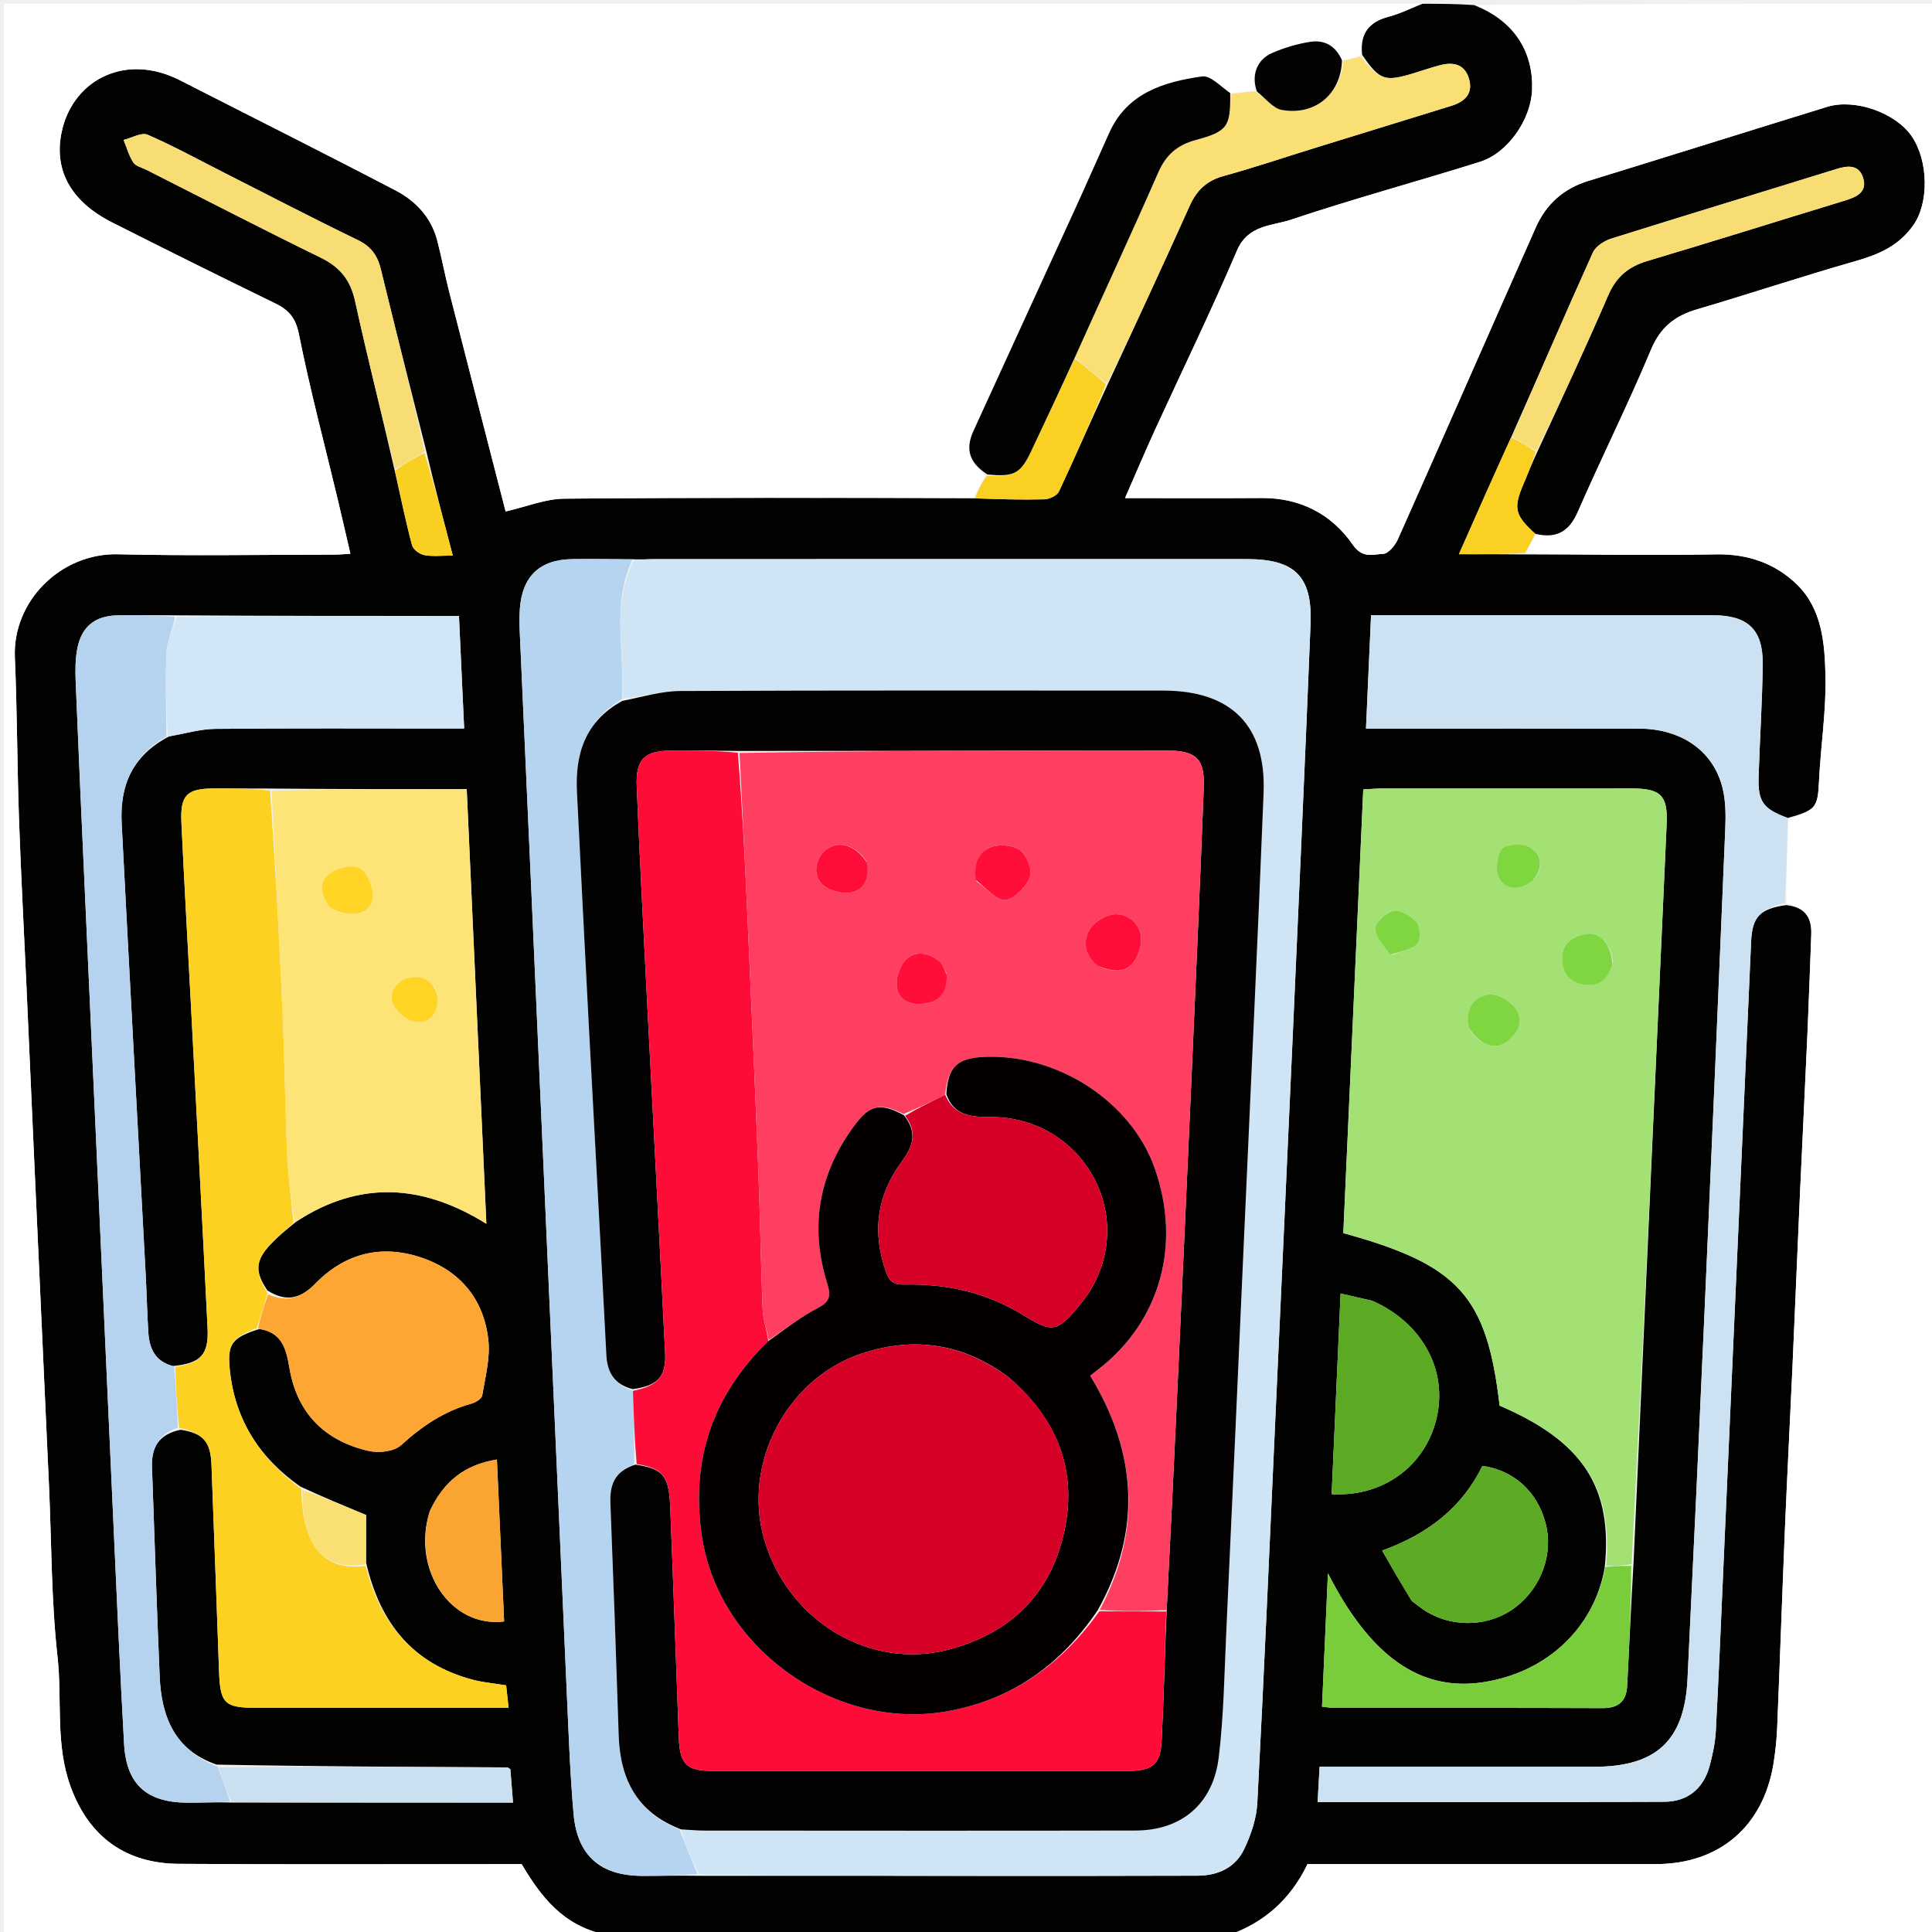
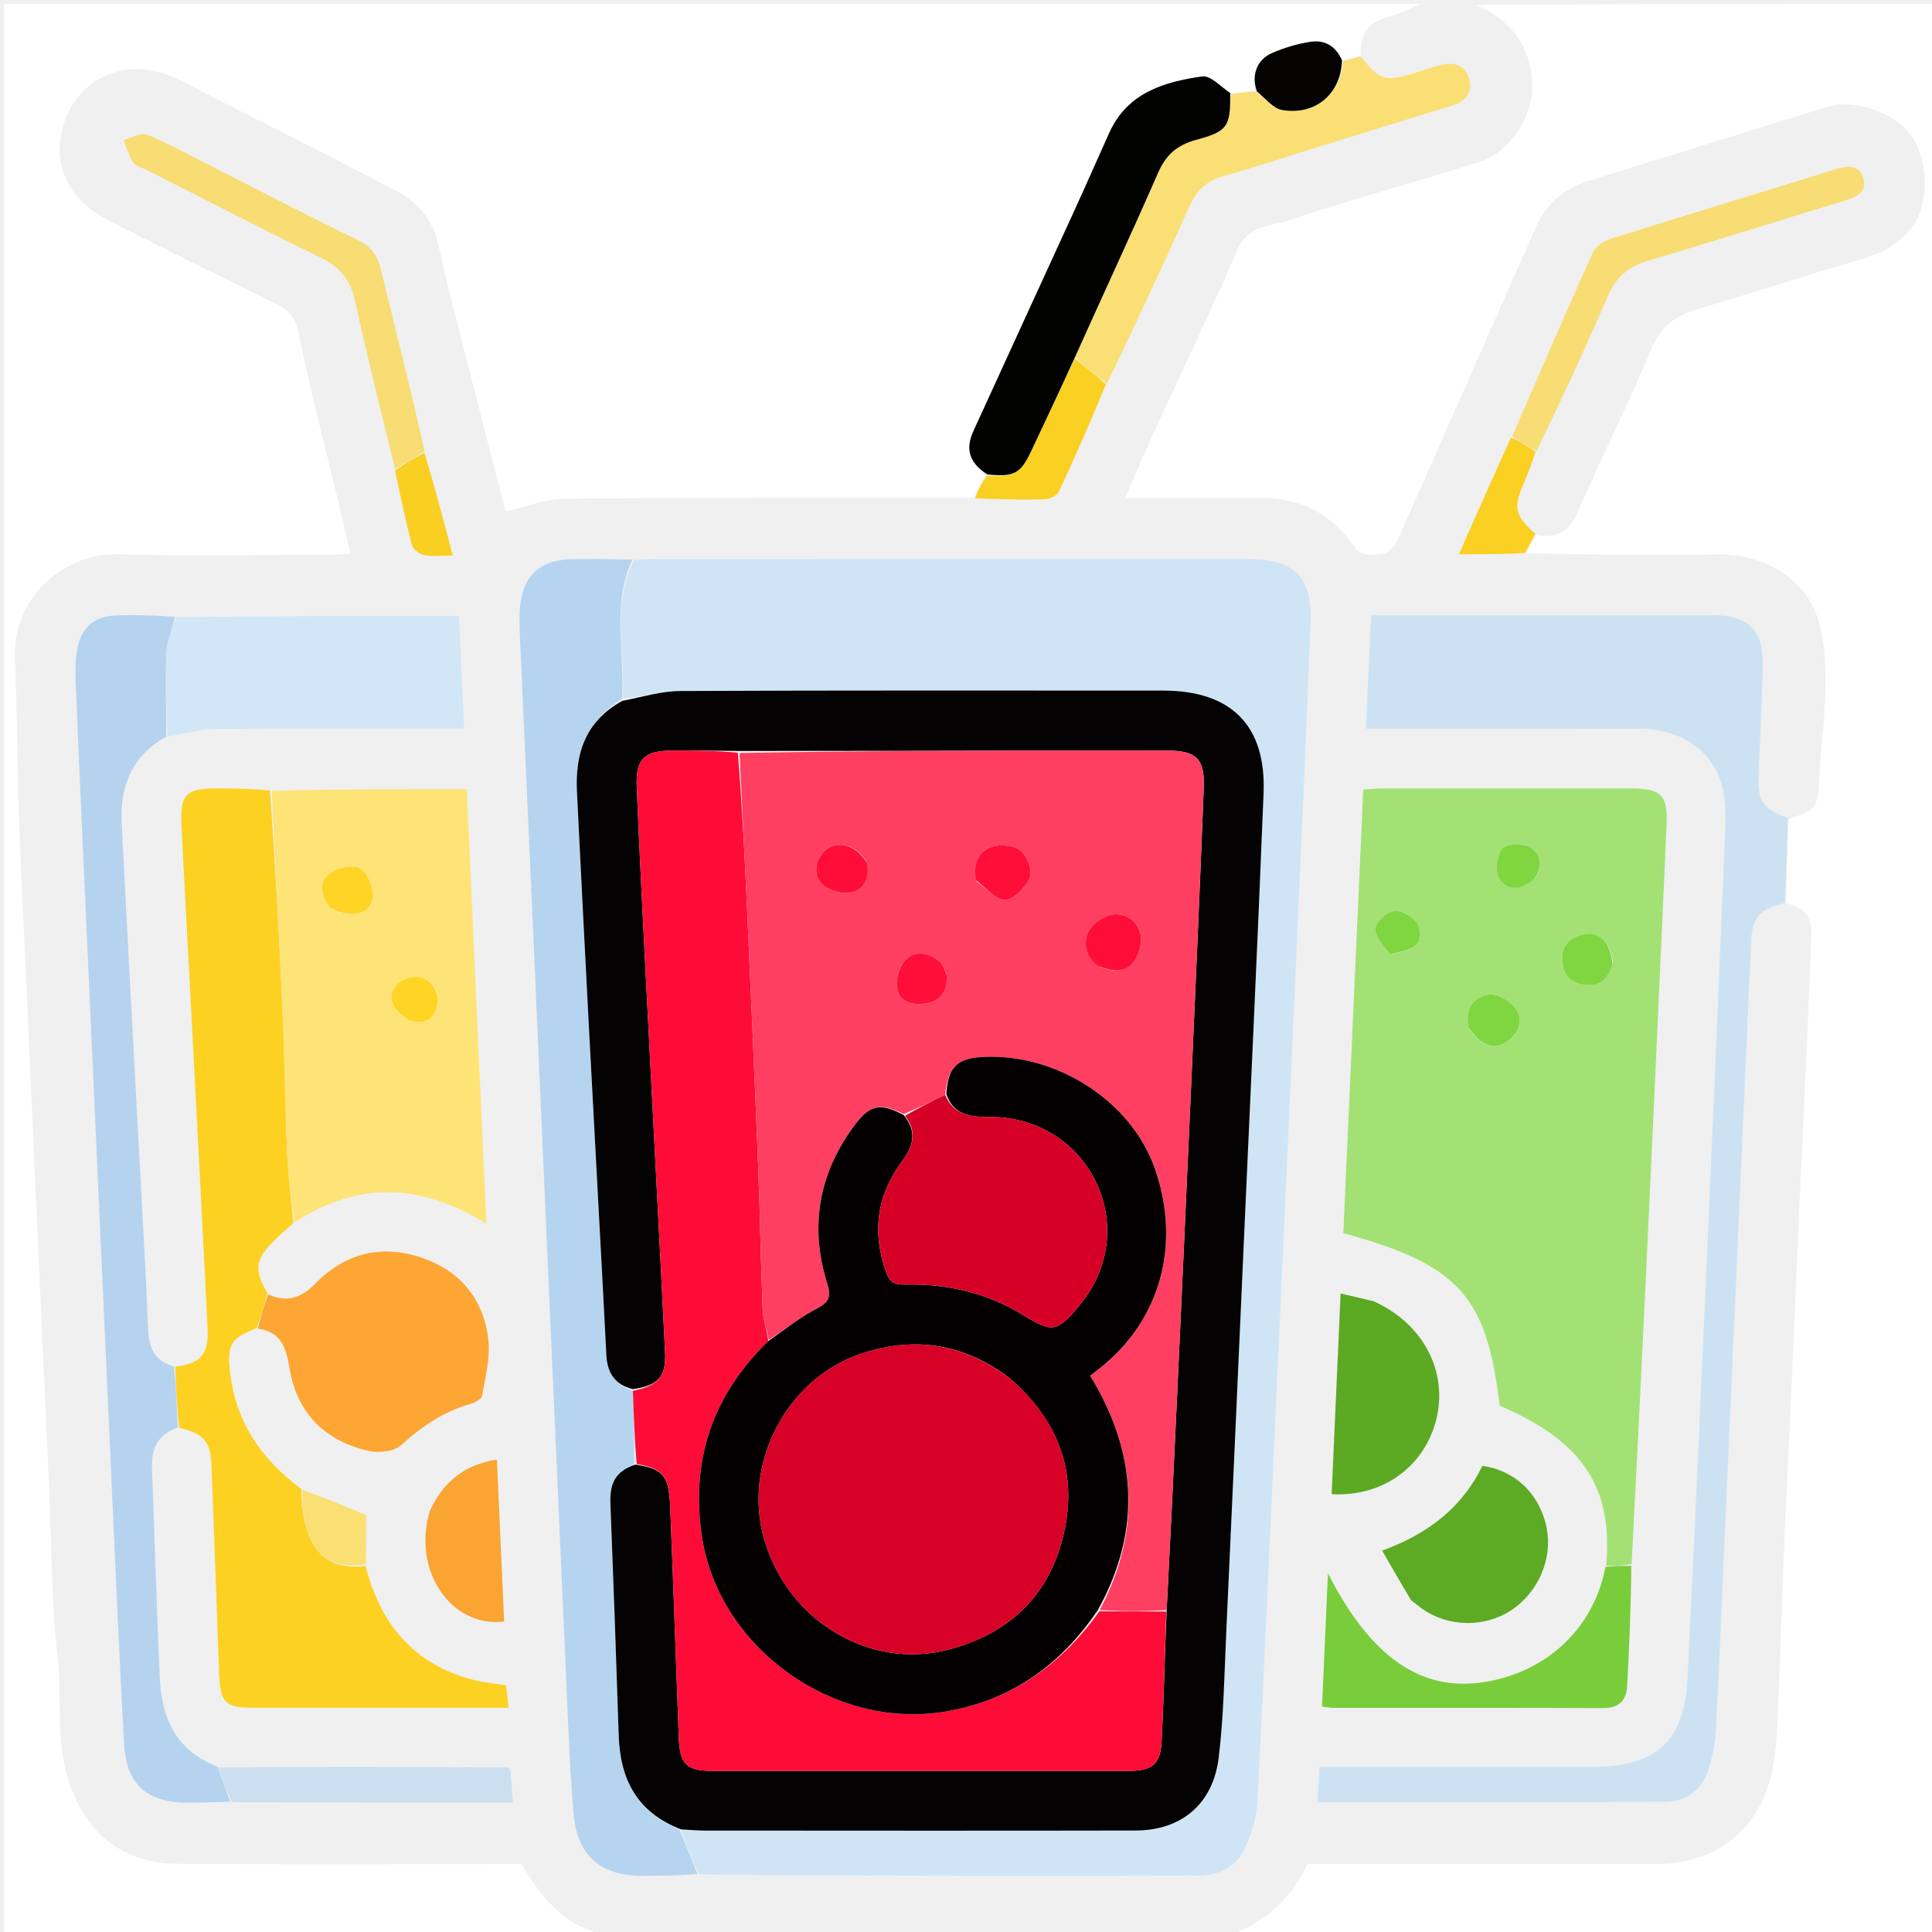
<svg xmlns="http://www.w3.org/2000/svg" version="1.1" id="Layer_1" x="0px" y="0px" width="100%" viewBox="0 0 512 512" enable-background="new 0 0 512 512" xml:space="preserve">
-   <path fill="#020201" opacity="1" stroke="none" d=" M325,513   C270.312,513 215.625,513 160.35,512.632   C149.197,510.249 143.355,502.646 138.232,494.003   C107.974,494.003 77.649,494.147 47.326,493.938   C33.84,493.844 23.762,487.292 18.72,473.506   C14.575,462.171 16.524,450.478 15.24,439.005   C13.575,424.114 13.669,409.027 12.995,394.025   C12.336,379.355 11.663,364.686 10.997,350.017   C10.33,335.348 9.657,320.679 8.998,306.01   C8.324,291.007 7.669,276.004 6.995,261.002   C6.336,246.333 5.541,231.668 5.032,216.994   C4.537,202.749 4.551,188.485 3.936,174.247   C3.287,159.212 16.229,146.527 31.217,146.886   C50.202,147.342 69.207,147.002 88.204,146.986   C89.765,146.985 91.326,146.842 92.862,146.765   C91.635,141.501 90.531,136.647 89.372,131.807   C85.929,117.416 82.111,103.1 79.224,88.599   C78.359,84.258 76.557,82.171 72.966,80.419   C58.501,73.364 44.076,66.223 29.719,58.952   C16.987,52.504 14.268,43.111 16.561,34.029   C19.856,20.972 33.455,13.997 47.706,21.276   C66.767,31.013 85.915,40.581 104.883,50.495   C110.151,53.248 114.242,57.576 115.836,63.608   C117.028,68.118 117.867,72.721 119.021,77.242   C124.078,97.062 129.193,116.867 133.995,135.543   C139.388,134.316 144.474,132.196 149.579,132.151   C185.735,131.829 221.895,131.932 258.426,132.066   C264.784,132.295 270.772,132.486 276.752,132.324   C278.098,132.287 280.12,131.352 280.629,130.267   C284.999,120.963 289.093,111.529 293.527,101.905   C300.963,85.973 308.196,70.293 315.281,54.546   C317.111,50.479 319.746,47.893 324.186,46.667   C332.504,44.371 340.691,41.605 348.939,39.055   C360.837,35.377 372.743,31.727 384.638,28.041   C388.276,26.914 390.536,24.706 389.226,20.649   C387.991,16.826 384.92,16.411 381.511,17.312   C379.265,17.905 377.062,18.664 374.84,19.348   C367.014,21.754 365.662,21.324 360.973,14.514   C360.399,8.778 362.837,5.803 367.95,4.445   C371.053,3.621 373.989,2.17 377,1   C381.357,1 385.714,1 390.632,1.349   C401.807,5.739 406.426,14.347 406.015,23.931   C405.684,31.658 399.633,40.552 392.214,42.884   C375.552,48.122 358.668,52.676 342.115,58.223   C337.083,59.91 330.747,59.526 327.819,66.386   C320.957,82.46 313.291,98.19 306.013,114.087   C303.342,119.921 300.847,125.835 298.147,131.997   C310.647,131.997 322.475,132.058 334.302,131.978   C344.548,131.908 352.87,136.201 358.489,144.34   C361.101,148.125 363.894,146.885 366.591,146.769   C367.957,146.711 369.737,144.519 370.457,142.902   C382.711,115.387 394.787,87.792 407.006,60.261   C409.725,54.133 414.327,49.969 420.898,47.952   C442.022,41.464 463.097,34.816 484.217,28.313   C491.569,26.05 502.373,29.869 506.635,36.128   C511.095,42.676 511.202,53.796 507.073,59.649   C503.096,65.287 497.761,67.478 491.55,69.251   C477.529,73.256 463.684,77.872 449.694,81.988   C443.827,83.714 440.007,86.734 437.516,92.704   C431.467,107.199 424.4,121.267 418.13,135.675   C415.81,141.007 412.346,142.782 406.856,141.451   C401.419,136.532 401.003,134.66 403.756,128.231   C404.923,125.504 405.995,122.736 407.382,119.776   C413.87,105.786 420.225,92.067 426.227,78.195   C428.335,73.326 431.603,70.636 436.611,69.147   C454.124,63.941 471.55,58.443 489.027,53.117   C492.196,52.151 495.017,50.747 493.678,46.939   C492.484,43.542 489.604,43.877 486.556,44.826   C466.731,50.998 446.851,56.99 427.044,63.218   C425.169,63.807 422.881,65.257 422.132,66.916   C414.826,83.106 407.808,99.425 400.444,115.953   C395.71,126.314 391.24,136.431 386.626,146.874   C392.818,146.874 398.405,146.874 404.458,146.931   C421.574,146.991 438.227,147.192 454.872,146.913   C463.146,146.774 470.361,149.259 476.117,154.804   C482.871,161.312 483.574,170.466 483.772,179.074   C483.987,188.367 482.504,197.688 482.055,207.012   C481.723,213.904 481.33,214.67 473.771,216.769   C467.303,214.401 465.843,212.485 466.045,205.946   C466.354,195.954 467.036,185.969 467.138,175.977   C467.231,166.808 463.153,163.051 453.931,163.048   C425.267,163.038 396.603,163.044 367.939,163.044   C366.489,163.044 365.038,163.044 363.343,163.044   C362.887,173.259 362.452,182.981 362.001,193.077   C364.114,193.077 365.743,193.077 367.373,193.077   C389.704,193.077 412.035,193.039 434.367,193.093   C445.837,193.12 454.392,199.27 456.612,209.343   C457.353,212.705 457.355,216.304 457.21,219.775   C455.466,261.728 453.67,303.679 451.809,345.628   C450.339,378.753 448.817,411.876 447.206,444.995   C446.413,461.275 438.903,468.215 422.499,468.217   C400.168,468.22 377.837,468.218 355.505,468.218   C353.714,468.218 351.922,468.218 349.706,468.218   C349.522,471.512 349.36,474.401 349.183,477.565   C380.176,477.565 410.634,477.655 441.092,477.49   C447.192,477.457 451.441,474.032 453.064,468.001   C453.877,464.976 454.549,461.842 454.713,458.728   C455.537,443.087 456.179,427.437 456.872,411.789   C459.27,357.69 461.658,303.59 464.065,249.491   C464.354,242.995 466.424,240.797 473.405,239.867   C478.441,240.428 480.175,243.252 480.005,247.635   C479.667,256.379 479.381,265.125 478.993,273.867   C478.365,288.027 477.647,302.182 477.011,316.342   C476.316,331.83 475.693,347.322 474.997,362.811   C474.361,376.97 473.612,391.125 473.02,405.286   C472.289,422.771 471.702,440.263 470.975,457.748   C470.841,460.993 470.505,464.25 469.981,467.455   C467.279,483.974 455.694,494.008 438.804,494.005   C408.006,494 377.209,494.003 346.509,494.003   C341.948,503.494 334.769,509.72 325,513  M112.878,119.174   C108.875,103.231 104.805,87.305 100.921,71.333   C100.028,67.662 98.296,65.293 94.774,63.59   C82.97,57.881 71.334,51.823 59.636,45.895   C52.823,42.443 46.117,38.743 39.123,35.709   C37.502,35.006 34.9,36.563 32.75,37.081   C33.582,39.102 34.173,41.281 35.344,43.082   C35.975,44.052 37.594,44.39 38.78,44.99   C54.184,52.788 69.525,60.717 85.034,68.301   C90.104,70.78 92.877,74.207 94.096,79.781   C97.356,94.683 101.122,109.474 104.696,125.126   C106.155,131.589 107.491,138.084 109.19,144.483   C109.488,145.605 111.205,146.881 112.445,147.108   C114.748,147.529 117.183,147.229 119.989,147.229   C117.456,137.567 115.148,128.762 112.878,119.174  M61.926,477.702   C86.493,477.702 111.059,477.702 135.953,477.702   C135.67,474.136 135.449,471.358 135.251,468.857   C134.711,468.531 134.578,468.38 134.444,468.38   C108.962,468.248 83.479,468.127 57.403,467.635   C46.229,463.797 42.769,454.879 42.313,444.23   C41.522,425.783 40.949,407.328 40.282,388.876   C40.1,383.831 41.85,380.108 47.903,378.901   C53.858,379.852 55.81,382.018 56.042,388.154   C56.734,406.445 57.4,424.737 58.054,443.03   C58.352,451.37 59.537,452.576 67.658,452.577   C88.128,452.58 108.598,452.578 129.068,452.578   C130.822,452.578 132.576,452.578 134.778,452.578   C134.504,450.049 134.315,448.302 134.134,446.634   C130.942,446.113 128.118,445.88 125.418,445.175   C109.667,441.059 100.75,430.41 97.018,414.074   C97.018,409.656 97.018,405.239 97.018,401.5   C91.004,398.986 85.566,396.713 79.598,393.955   C68.814,386.414 62.266,376.292 60.905,363.067   C60.201,356.225 61.363,354.51 68.715,352.204   C74.852,353.037 75.869,357.647 76.729,362.654   C78.784,374.617 86.135,381.869 97.743,384.521   C100.404,385.129 104.436,384.674 106.28,382.996   C111.817,377.959 117.705,373.966 124.952,371.969   C126.051,371.666 127.647,370.687 127.792,369.818   C128.603,364.945 129.945,359.91 129.418,355.115   C128.225,344.251 121.889,336.681 111.53,333.23   C100.99,329.718 91.403,332.162 83.618,340.124   C79.849,343.979 76.051,345.28 70.878,341.984   C67.49,336.996 67.621,334.098 71.684,329.773   C73.581,327.754 75.722,325.967 78.438,323.816   C95.086,312.805 111.762,313.654 128.891,324.313   C127.14,285.576 125.417,247.473 123.684,209.13   C106.208,209.13 89.111,209.13 71.087,208.971   C66.26,208.963 61.434,208.936 56.608,208.953   C49.537,208.979 47.744,210.71 48.074,217.897   C48.786,233.354 49.684,248.803 50.489,264.256   C52.013,293.5 53.574,322.742 55.008,351.99   C55.351,358.984 53.197,361.314 45.811,362.004   C41.151,360.872 39.585,357.406 39.312,353.126   C38.993,348.149 38.895,343.159 38.63,338.178   C36.497,298.171 34.298,258.168 32.24,218.157   C31.735,208.342 34.983,200.222 44.869,195.136   C48.924,194.446 52.972,193.2 57.033,193.159   C77.322,192.954 97.614,193.065 117.904,193.065   C119.506,193.065 121.108,193.065 123.007,193.065   C122.533,182.79 122.084,173.078 121.629,163.23   C96.488,163.23 71.738,163.23 46.067,163.061   C41.07,163.056 36.07,162.945 31.077,163.072   C25.206,163.221 21.668,166.01 20.515,171.74   C19.932,174.634 19.939,177.7 20.058,180.673   C20.758,198.145 21.557,215.614 22.344,233.082   C24.902,289.812 27.458,346.543 30.04,403.272   C30.933,422.902 31.781,442.536 32.883,462.155   C33.484,472.856 38.817,477.648 49.56,477.73   C53.379,477.76 57.2,477.56 61.926,477.702  M167.122,148.187   C161.958,148.177 156.793,148.098 151.631,148.175   C143.06,148.303 138.432,152.669 137.776,161.254   C137.599,163.57 137.673,165.915 137.776,168.241   C138.771,190.87 139.81,213.498 140.811,236.127   C143.947,307.01 147.059,377.894 150.215,448.776   C150.689,459.423 151.074,470.087 152.001,480.699   C152.965,491.726 159.077,497.052 170.025,497.127   C175.015,497.162 180.007,497.005 185.921,497.114   C218.904,497.122 251.887,497.135 284.871,497.135   C295.698,497.135 306.526,497.105 317.353,497.075   C322.777,497.06 327.357,494.952 329.698,490.084   C331.523,486.289 332.982,481.968 333.2,477.807   C334.987,443.711 336.446,409.598 338,375.49   C339.547,341.548 341.115,307.608 342.626,273.665   C344.233,237.557 345.877,201.452 347.31,165.338   C347.813,152.687 343.107,148.166 330.44,148.166   C278.133,148.165 225.826,148.163 173.518,148.175   C171.693,148.176 169.868,148.324 167.122,148.187  M425.246,415.562   C422.412,431.492 409.842,443.283 392.992,445.816   C376.495,448.297 363.218,439.126 351.918,416.946   C351.376,429.165 350.867,440.634 350.35,452.278   C351.808,452.439 352.612,452.604 353.417,452.605   C377.203,452.62 400.99,452.572 424.776,452.666   C428.969,452.682 431.003,450.775 431.213,446.81   C431.774,436.195 432.238,425.575 432.913,414.042   C435.831,348.839 438.742,283.636 441.677,218.434   C442.015,210.913 440.216,208.96 432.579,208.957   C410.429,208.948 388.28,208.949 366.13,208.965   C364.543,208.966 362.956,209.126 361.278,209.217   C359.501,248.775 357.746,287.824 355.994,326.788   C386.606,335.202 394.03,343.452 397.414,372.508   C419.41,381.942 427.515,394.133 425.246,415.562  M363.614,344.711   C360.977,344.104 358.339,343.497 355.272,342.791   C354.456,361.104 353.678,378.548 352.902,395.972   C366.525,396.74 377.531,388.591 380.629,376.171   C383.8,363.458 377.141,350.69 363.614,344.711  M374.202,424.333   C375.549,425.306 376.828,426.394 378.254,427.231   C385.618,431.552 395.154,430.961 401.733,425.849   C408.576,420.532 411.719,411.626 409.584,403.602   C407.379,395.311 401.216,389.665 392.854,388.469   C387.54,399.363 378.648,406.441 366.282,410.924   C368.981,415.623 371.335,419.722 374.202,424.333  M113.871,400.575   C109.015,415.854 119.429,431.499 133.597,429.705   C132.967,415.549 132.336,401.369 131.687,386.789   C123.082,388.161 117.586,392.633 113.871,400.575  z" />
  <path fill="#FFFFFF" opacity="1" stroke="none" d=" M258.053,131.9   C221.895,131.932 185.735,131.829 149.579,132.151   C144.474,132.196 139.388,134.316 133.995,135.543   C129.193,116.867 124.078,97.062 119.021,77.242   C117.867,72.721 117.028,68.118 115.836,63.608   C114.242,57.576 110.151,53.248 104.883,50.495   C85.915,40.581 66.767,31.013 47.706,21.276   C33.455,13.997 19.856,20.972 16.561,34.029   C14.268,43.111 16.987,52.504 29.719,58.952   C44.076,66.223 58.501,73.364 72.966,80.419   C76.557,82.171 78.359,84.258 79.224,88.599   C82.111,103.1 85.929,117.416 89.372,131.807   C90.531,136.647 91.635,141.501 92.862,146.765   C91.326,146.842 89.765,146.985 88.204,146.986   C69.207,147.002 50.202,147.342 31.217,146.886   C16.229,146.527 3.287,159.212 3.936,174.247   C4.551,188.485 4.537,202.749 5.032,216.994   C5.541,231.668 6.336,246.333 6.995,261.002   C7.669,276.004 8.324,291.007 8.998,306.01   C9.657,320.679 10.33,335.348 10.997,350.017   C11.663,364.686 12.336,379.355 12.995,394.025   C13.669,409.027 13.575,424.114 15.24,439.005   C16.524,450.478 14.575,462.171 18.72,473.506   C23.762,487.292 33.84,493.844 47.326,493.938   C77.649,494.147 107.974,494.003 138.232,494.003   C143.355,502.646 149.197,510.249 159.882,512.632   C107.022,513 54.044,513 1.033,513   C1.033,342.427 1.033,171.853 1.033,1   C126.021,1 251.042,1 376.531,1   C373.989,2.17 371.053,3.621 367.95,4.445   C362.837,5.803 360.399,8.778 360.606,14.569   C358.801,15.407 357.383,15.773 355.633,15.977   C353.902,11.996 350.87,10.513 347.185,11.092   C343.749,11.632 340.301,12.662 337.109,14.051   C333.077,15.806 331.562,19.941 332.514,23.979   C330.141,24.33 328.151,24.658 326.015,24.658   C323.43,22.887 320.778,19.943 318.588,20.254   C308.447,21.696 298.765,24.594 293.987,35.156   C290.959,41.852 288.017,48.587 284.962,55.271   C275.981,74.922 266.943,94.547 257.976,114.204   C255.765,119.052 256.838,122.575 261.112,126.066   C260.015,128.237 259.034,130.069 258.053,131.9  z" />
  <path fill="#FFFFFF" opacity="1" stroke="none" d=" M473.998,217.043   C481.33,214.67 481.723,213.904 482.055,207.012   C482.504,197.688 483.987,188.367 483.772,179.074   C483.574,170.466 482.871,161.312 476.117,154.804   C470.361,149.259 463.146,146.774 454.872,146.913   C438.227,147.192 421.574,146.991 404.568,146.614   C405.128,144.747 406.044,143.255 406.959,141.763   C412.346,142.782 415.81,141.007 418.13,135.675   C424.4,121.267 431.467,107.199 437.516,92.704   C440.007,86.734 443.827,83.714 449.694,81.988   C463.684,77.872 477.529,73.256 491.55,69.251   C497.761,67.478 503.096,65.287 507.073,59.649   C511.202,53.796 511.095,42.676 506.635,36.128   C502.373,29.869 491.569,26.05 484.217,28.313   C463.097,34.816 442.022,41.464 420.898,47.952   C414.327,49.969 409.725,54.133 407.006,60.261   C394.787,87.792 382.711,115.387 370.457,142.902   C369.737,144.519 367.957,146.711 366.591,146.769   C363.894,146.885 361.101,148.125 358.489,144.34   C352.87,136.201 344.548,131.908 334.302,131.978   C322.475,132.058 310.647,131.997 298.147,131.997   C300.847,125.835 303.342,119.921 306.013,114.087   C313.291,98.19 320.957,82.46 327.819,66.386   C330.747,59.526 337.083,59.91 342.115,58.223   C358.668,52.676 375.552,48.122 392.214,42.884   C399.633,40.552 405.684,31.658 406.015,23.931   C406.426,14.347 401.807,5.739 391.097,1.349   C431.645,1 472.29,1 512.968,1   C512.968,171.554 512.968,342.108 512.968,513   C450.646,513 388.292,513 325.469,513   C334.769,509.72 341.948,503.494 346.509,494.003   C377.209,494.003 408.006,494 438.804,494.005   C455.694,494.008 467.279,483.974 469.981,467.455   C470.505,464.25 470.841,460.993 470.975,457.748   C471.702,440.263 472.289,422.771 473.02,405.286   C473.612,391.125 474.361,376.97 474.997,362.811   C475.693,347.322 476.316,331.83 477.011,316.342   C477.647,302.182 478.365,288.027 478.993,273.867   C479.381,265.125 479.667,256.379 480.005,247.635   C480.175,243.252 478.441,240.428 473.404,239.418   C473.352,231.586 473.675,224.315 473.998,217.043  z" />
  <path fill="#A3E175" opacity="1" stroke="none" d=" M425.645,414.972   C427.515,394.133 419.41,381.942 397.414,372.508   C394.03,343.452 386.606,335.202 355.994,326.788   C357.746,287.824 359.501,248.775 361.278,209.217   C362.956,209.126 364.543,208.966 366.13,208.965   C388.28,208.949 410.429,208.948 432.579,208.957   C440.216,208.96 442.015,210.913 441.677,218.434   C438.742,283.636 435.831,348.839 432.39,414.508   C429.793,414.974 427.719,414.973 425.645,414.972  M389.416,272.765   C392.085,276.823 395.802,278.336 398.916,276.307   C402.182,274.179 403.964,270.771 401.74,267.412   C400.385,265.366 396.904,263.284 394.68,263.569   C390.534,264.102 388.208,267.358 389.416,272.765  M427.451,255.116   C426.843,249.807 423.889,246.728 419.956,247.58   C416.688,248.287 414.122,249.932 414.002,253.785   C413.89,257.372 415.431,259.989 418.959,260.806   C423.125,261.77 426.028,260.086 427.451,255.116  M368.891,253.011   C371.174,252.123 373.987,251.753 375.55,250.159   C376.537,249.152 376.426,245.697 375.425,244.451   C374.083,242.78 371.219,241.102 369.352,241.422   C367.407,241.756 364.529,244.433 364.488,246.143   C364.435,248.364 366.781,250.642 368.891,253.011  M406.516,233.003   C409.186,229.72 408.488,226.303 405.319,224.49   C403.454,223.422 399.134,223.62 398.047,224.967   C396.62,226.736 396.186,230.828 397.306,232.787   C399.178,236.062 402.801,235.93 406.516,233.003  z" />
  <path fill="#CFE5F6" opacity="1" stroke="none" d=" M168.043,148.404   C169.868,148.324 171.693,148.176 173.518,148.175   C225.826,148.163 278.133,148.165 330.44,148.166   C343.107,148.166 347.813,152.687 347.31,165.338   C345.877,201.452 344.233,237.557 342.626,273.665   C341.115,307.608 339.547,341.548 338,375.49   C336.446,409.598 334.987,443.711 333.2,477.807   C332.982,481.968 331.523,486.289 329.698,490.084   C327.357,494.952 322.777,497.06 317.353,497.075   C306.526,497.105 295.698,497.135 284.871,497.135   C251.887,497.135 218.904,497.122 185.297,496.724   C183.131,492.494 181.588,488.654 180.512,484.809   C182.808,484.916 184.636,485.122 186.465,485.123   C224.622,485.143 262.779,485.188 300.935,485.111   C313.064,485.087 321.482,478.089 322.976,465.757   C324.314,454.706 324.465,443.505 324.98,432.363   C326.574,397.915 328.098,363.464 329.636,329.014   C331.405,289.404 333.294,249.798 334.863,210.18   C335.575,192.224 326.254,183.015 308.239,183.013   C265.583,183.01 222.928,182.928 180.273,183.124   C175.232,183.147 170.199,184.708 165.117,185.054   C165.512,172.458 162.047,160.042 168.043,148.404  z" />
  <path fill="#CCE2F3" opacity="1" stroke="none" d=" M473.771,216.769   C473.675,224.315 473.352,231.586 473.029,239.307   C466.424,240.797 464.354,242.995 464.065,249.491   C461.658,303.59 459.27,357.69 456.872,411.789   C456.179,427.437 455.537,443.087 454.713,458.728   C454.549,461.842 453.877,464.976 453.064,468.001   C451.441,474.032 447.192,477.457 441.092,477.49   C410.634,477.655 380.176,477.565 349.183,477.565   C349.36,474.401 349.522,471.512 349.706,468.218   C351.922,468.218 353.714,468.218 355.505,468.218   C377.837,468.218 400.168,468.22 422.499,468.217   C438.903,468.215 446.413,461.275 447.206,444.995   C448.817,411.876 450.339,378.753 451.809,345.628   C453.67,303.679 455.466,261.728 457.21,219.775   C457.355,216.304 457.353,212.705 456.612,209.343   C454.392,199.27 445.837,193.12 434.367,193.093   C412.035,193.039 389.704,193.077 367.373,193.077   C365.743,193.077 364.114,193.077 362.001,193.077   C362.452,182.981 362.887,173.259 363.343,163.044   C365.038,163.044 366.489,163.044 367.939,163.044   C396.603,163.044 425.267,163.038 453.931,163.048   C463.153,163.051 467.231,166.808 467.138,175.977   C467.036,185.969 466.354,195.954 466.045,205.946   C465.843,212.485 467.303,214.401 473.771,216.769  z" />
  <path fill="#FCD122" opacity="1" stroke="none" d=" M96.905,415.004   C100.75,430.41 109.667,441.059 125.418,445.175   C128.118,445.88 130.942,446.113 134.134,446.634   C134.315,448.302 134.504,450.049 134.778,452.578   C132.576,452.578 130.822,452.578 129.068,452.578   C108.598,452.578 88.128,452.58 67.658,452.577   C59.537,452.576 58.352,451.37 58.054,443.03   C57.4,424.737 56.734,406.445 56.042,388.154   C55.81,382.018 53.858,379.852 47.496,378.392   C46.871,372.658 46.654,367.434 46.436,362.21   C53.197,361.314 55.351,358.984 55.008,351.99   C53.574,322.742 52.013,293.5 50.489,264.256   C49.684,248.803 48.786,233.354 48.074,217.897   C47.744,210.71 49.537,208.979 56.608,208.953   C61.434,208.936 66.26,208.963 71.546,209.504   C72.977,229.558 74.036,249.074 74.89,268.599   C75.433,281.026 75.55,293.473 76.099,305.9   C76.367,311.971 77.184,318.018 77.753,324.075   C75.722,325.967 73.581,327.754 71.684,329.773   C67.621,334.098 67.49,336.996 70.881,342.673   C69.933,346.237 68.981,349.11 68.03,351.984   C61.363,354.51 60.201,356.225 60.905,363.067   C62.266,376.292 68.814,386.414 79.841,394.605   C80.127,408.335 84.639,416.523 96.905,415.004  z" />
  <path fill="#B5D4EF" opacity="1" stroke="none" d=" M167.582,148.295   C162.047,160.042 165.512,172.458 164.863,185.249   C155.047,191.16 152.394,199.795 152.901,209.949   C153.932,230.573 154.959,251.197 156.046,271.818   C157.579,300.92 159.196,330.017 160.694,359.121   C160.94,363.902 162.99,366.975 167.729,368.593   C167.959,375.349 168.163,381.645 168.03,388.098   C162.691,389.914 161.581,393.695 161.769,398.481   C162.572,418.921 163.306,439.364 163.958,459.81   C164.329,471.417 168.708,480.323 180.046,484.813   C181.588,488.654 183.131,492.494 184.836,496.635   C180.007,497.005 175.015,497.162 170.025,497.127   C159.077,497.052 152.965,491.726 152.001,480.699   C151.074,470.087 150.689,459.423 150.215,448.776   C147.059,377.894 143.947,307.01 140.811,236.127   C139.81,213.498 138.771,190.87 137.776,168.241   C137.673,165.915 137.599,163.57 137.776,161.254   C138.432,152.669 143.06,148.303 151.631,148.175   C156.793,148.098 161.958,148.177 167.582,148.295  z" />
  <path fill="#FEE376" opacity="1" stroke="none" d=" M78.096,323.945   C77.184,318.018 76.367,311.971 76.099,305.9   C75.55,293.473 75.433,281.026 74.89,268.599   C74.036,249.074 72.977,229.558 72.009,209.584   C89.111,209.13 106.208,209.13 123.684,209.13   C125.417,247.473 127.14,285.576 128.891,324.313   C111.762,313.654 95.086,312.805 78.096,323.945  M87.755,240.803   C93.229,243.748 98.658,242.219 98.761,237.29   C98.813,234.803 97.248,231.089 95.305,230.09   C93.352,229.087 89.426,229.97 87.43,231.457   C84.367,233.738 84.995,237.263 87.755,240.803  M115.962,263.81   C114.794,259.719 111.88,258.129 108.032,259.252   C104.841,260.183 102.89,263.146 104.238,266.199   C105.149,268.264 107.92,270.493 110.112,270.79   C113.962,271.313 116.002,268.566 115.962,263.81  z" />
  <path fill="#B5D3EE" opacity="1" stroke="none" d=" M46.124,362.107   C46.654,367.434 46.871,372.658 47.114,378.335   C41.85,380.108 40.1,383.831 40.282,388.876   C40.949,407.328 41.522,425.783 42.313,444.23   C42.769,454.879 46.229,463.797 57.696,468.207   C58.999,471.674 60.009,474.57 61.019,477.466   C57.2,477.56 53.379,477.76 49.56,477.73   C38.817,477.648 33.484,472.856 32.883,462.155   C31.781,442.536 30.933,422.902 30.04,403.272   C27.458,346.543 24.902,289.812 22.344,233.082   C21.557,215.614 20.758,198.145 20.058,180.673   C19.939,177.7 19.932,174.634 20.515,171.74   C21.668,166.01 25.206,163.221 31.077,163.072   C36.07,162.945 41.07,163.056 46.361,163.458   C45.767,166.837 44.255,169.79 44.116,172.806   C43.77,180.272 44.052,187.767 44.082,195.25   C34.983,200.222 31.735,208.342 32.24,218.157   C34.298,258.168 36.497,298.171 38.63,338.178   C38.895,343.159 38.993,348.149 39.312,353.126   C39.585,357.406 41.151,360.872 46.124,362.107  z" />
  <path fill="#D1E7F8" opacity="1" stroke="none" d=" M44.475,195.193   C44.052,187.767 43.77,180.272 44.116,172.806   C44.255,169.79 45.767,166.837 46.822,163.542   C71.738,163.23 96.488,163.23 121.629,163.23   C122.084,173.078 122.533,182.79 123.007,193.065   C121.108,193.065 119.506,193.065 117.904,193.065   C97.614,193.065 77.322,192.954 57.033,193.159   C52.972,193.2 48.924,194.446 44.475,195.193  z" />
  <path fill="#FDA633" opacity="1" stroke="none" d=" M68.372,352.094   C68.981,349.11 69.933,346.237 71.043,343.008   C76.051,345.28 79.849,343.979 83.618,340.124   C91.403,332.162 100.99,329.718 111.53,333.23   C121.889,336.681 128.225,344.251 129.418,355.115   C129.945,359.91 128.603,364.945 127.792,369.818   C127.647,370.687 126.051,371.666 124.952,371.969   C117.705,373.966 111.817,377.959 106.28,382.996   C104.436,384.674 100.404,385.129 97.743,384.521   C86.135,381.869 78.784,374.617 76.729,362.654   C75.869,357.647 74.852,353.037 68.372,352.094  z" />
  <path fill="#FADF74" opacity="1" stroke="none" d=" M355.964,16.14   C357.383,15.773 358.801,15.407 360.586,14.986   C365.662,21.324 367.014,21.754 374.84,19.348   C377.062,18.664 379.265,17.905 381.511,17.312   C384.92,16.411 387.991,16.826 389.226,20.649   C390.536,24.706 388.276,26.914 384.638,28.041   C372.743,31.727 360.837,35.377 348.939,39.055   C340.691,41.605 332.504,44.371 324.186,46.667   C319.746,47.893 317.111,50.479 315.281,54.546   C308.196,70.293 300.963,85.973 293.351,101.601   C290.224,99.354 287.531,97.183 284.888,94.637   C292.301,78.101 299.819,62.008 306.929,45.736   C308.998,41.001 312.01,38.418 316.904,37.093   C325.384,34.797 326.125,33.551 326.161,24.986   C328.151,24.658 330.141,24.33 332.716,24.274   C335.434,26.137 337.394,28.732 339.735,29.141   C348.546,30.68 355.4,24.895 355.964,16.14  z" />
  <path fill="#79CD3B" opacity="1" stroke="none" d=" M425.445,415.267   C427.719,414.973 429.793,414.974 432.304,414.966   C432.238,425.575 431.774,436.195 431.213,446.81   C431.003,450.775 428.969,452.682 424.776,452.666   C400.99,452.572 377.203,452.62 353.417,452.605   C352.612,452.604 351.808,452.439 350.35,452.278   C350.867,440.634 351.376,429.165 351.918,416.946   C363.218,439.126 376.495,448.297 392.992,445.816   C409.842,443.283 422.412,431.492 425.445,415.267  z" />
  <path fill="#5CA923" opacity="1" stroke="none" d=" M363.982,344.836   C377.141,350.69 383.8,363.458 380.629,376.171   C377.531,388.591 366.525,396.74 352.902,395.972   C353.678,378.548 354.456,361.104 355.272,342.791   C358.339,343.497 360.977,344.104 363.982,344.836  z" />
  <path fill="#5DAA24" opacity="1" stroke="none" d=" M373.946,424.077   C371.335,419.722 368.981,415.623 366.282,410.924   C378.648,406.441 387.54,399.363 392.854,388.469   C401.216,389.665 407.379,395.311 409.584,403.602   C411.719,411.626 408.576,420.532 401.733,425.849   C395.154,430.961 385.618,431.552 378.254,427.231   C376.828,426.394 375.549,425.306 373.946,424.077  z" />
  <path fill="#F7DD73" opacity="1" stroke="none" d=" M104.687,124.308   C101.122,109.474 97.356,94.683 94.096,79.781   C92.877,74.207 90.104,70.78 85.034,68.301   C69.525,60.717 54.184,52.788 38.78,44.99   C37.594,44.39 35.975,44.052 35.344,43.082   C34.173,41.281 33.582,39.102 32.75,37.081   C34.9,36.563 37.502,35.006 39.123,35.709   C46.117,38.743 52.823,42.443 59.636,45.895   C71.334,51.823 82.97,57.881 94.774,63.59   C98.296,65.293 100.028,67.662 100.921,71.333   C104.805,87.305 108.875,103.231 112.511,119.626   C109.658,121.488 107.172,122.898 104.687,124.308  z" />
  <path fill="#F7DD73" opacity="1" stroke="none" d=" M400.707,115.707   C407.808,99.425 414.826,83.106 422.132,66.916   C422.881,65.257 425.169,63.807 427.044,63.218   C446.851,56.99 466.731,50.998 486.556,44.826   C489.604,43.877 492.484,43.542 493.678,46.939   C495.017,50.747 492.196,52.151 489.027,53.117   C471.55,58.443 454.124,63.941 436.611,69.147   C431.603,70.636 428.335,73.326 426.227,78.195   C420.225,92.067 413.87,105.786 407.206,119.478   C404.741,118.163 402.724,116.935 400.707,115.707  z" />
  <path fill="#CADFF0" opacity="1" stroke="none" d=" M61.473,477.584   C60.009,474.57 58.999,471.674 57.992,468.392   C83.479,468.127 108.962,468.248 134.444,468.38   C134.578,468.38 134.711,468.531 135.251,468.857   C135.449,471.358 135.67,474.136 135.953,477.702   C111.059,477.702 86.493,477.702 61.473,477.584  z" />
  <path fill="#FAA432" opacity="1" stroke="none" d=" M113.995,400.211   C117.586,392.633 123.082,388.161 131.687,386.789   C132.336,401.369 132.967,415.549 133.597,429.705   C119.429,431.499 109.015,415.854 113.995,400.211  z" />
  <path fill="#FAD022" opacity="1" stroke="none" d=" M284.838,95.013   C287.531,97.183 290.224,99.354 293.093,101.829   C289.093,111.529 284.999,120.963 280.629,130.267   C280.12,131.352 278.098,132.287 276.752,132.324   C270.772,132.486 264.784,132.295 258.426,132.066   C259.034,130.069 260.015,128.237 261.528,126.065   C268.763,126.449 270.451,125.529 273.285,119.532   C277.146,111.364 280.988,103.186 284.838,95.013  z" />
  <path fill="#FAD022" opacity="1" stroke="none" d=" M400.444,115.953   C402.724,116.935 404.741,118.163 406.934,119.689   C405.995,122.736 404.923,125.504 403.756,128.231   C401.003,134.66 401.419,136.532 406.856,141.451   C406.044,143.255 405.128,144.747 404.102,146.557   C398.405,146.874 392.818,146.874 386.626,146.874   C391.24,136.431 395.71,126.314 400.444,115.953  z" />
  <path fill="#F9CF22" opacity="1" stroke="none" d=" M104.691,124.717   C107.172,122.898 109.658,121.488 112.492,120.018   C115.148,128.762 117.456,137.567 119.989,147.229   C117.183,147.229 114.748,147.529 112.445,147.108   C111.205,146.881 109.488,145.605 109.19,144.483   C107.491,138.084 106.155,131.589 104.691,124.717  z" />
  <path fill="#FADF73" opacity="1" stroke="none" d=" M96.961,414.539   C84.639,416.523 80.127,408.335 80.106,394.848   C85.566,396.713 91.004,398.986 97.018,401.5   C97.018,405.239 97.018,409.656 96.961,414.539  z" />
  <path fill="#020201" opacity="1" stroke="none" d=" M284.888,94.637   C280.988,103.186 277.146,111.364 273.285,119.532   C270.451,125.529 268.763,126.449 261.643,125.726   C256.838,122.575 255.765,119.052 257.976,114.204   C266.943,94.547 275.981,74.922 284.962,55.271   C288.017,48.587 290.959,41.852 293.987,35.156   C298.765,24.594 308.447,21.696 318.588,20.254   C320.778,19.943 323.43,22.887 326.015,24.658   C326.125,33.551 325.384,34.797 316.904,37.093   C312.01,38.418 308.998,41.001 306.929,45.736   C299.819,62.008 292.301,78.101 284.888,94.637  z" />
  <path fill="#040302" opacity="1" stroke="none" d=" M355.633,15.977   C355.4,24.895 348.546,30.68 339.735,29.141   C337.394,28.732 335.434,26.137 333.098,24.25   C331.562,19.941 333.077,15.806 337.109,14.051   C340.301,12.662 343.749,11.632 347.185,11.092   C350.87,10.513 353.902,11.996 355.633,15.977  z" />
  <path fill="#7FD640" opacity="1" stroke="none" d=" M389.28,272.389   C388.208,267.358 390.534,264.102 394.68,263.569   C396.904,263.284 400.385,265.366 401.74,267.412   C403.964,270.771 402.182,274.179 398.916,276.307   C395.802,278.336 392.085,276.823 389.28,272.389  z" />
  <path fill="#7FD640" opacity="1" stroke="none" d=" M427.321,255.465   C426.028,260.086 423.125,261.77 418.959,260.806   C415.431,259.989 413.89,257.372 414.002,253.785   C414.122,249.932 416.688,248.287 419.956,247.58   C423.889,246.728 426.843,249.807 427.321,255.465  z" />
  <path fill="#7FD640" opacity="1" stroke="none" d=" M368.492,252.953   C366.781,250.642 364.435,248.364 364.488,246.143   C364.529,244.433 367.407,241.756 369.352,241.422   C371.219,241.102 374.083,242.78 375.425,244.451   C376.426,245.697 376.537,249.152 375.55,250.159   C373.987,251.753 371.174,252.123 368.492,252.953  z" />
  <path fill="#7FD63F" opacity="1" stroke="none" d=" M406.233,233.287   C402.801,235.93 399.178,236.062 397.306,232.787   C396.186,230.828 396.62,226.736 398.047,224.967   C399.134,223.62 403.454,223.422 405.319,224.49   C408.488,226.303 409.186,229.72 406.233,233.287  z" />
  <path fill="#040202" opacity="1" stroke="none" d=" M167.702,368.133   C162.99,366.975 160.94,363.902 160.694,359.121   C159.196,330.017 157.579,300.92 156.046,271.818   C154.959,251.197 153.932,230.573 152.901,209.949   C152.394,199.795 155.047,191.16 164.908,185.75   C170.199,184.708 175.232,183.147 180.273,183.124   C222.928,182.928 265.583,183.01 308.239,183.013   C326.254,183.015 335.575,192.224 334.863,210.18   C333.294,249.798 331.405,289.404 329.636,329.014   C328.098,363.464 326.574,397.915 324.98,432.363   C324.465,443.505 324.314,454.706 322.976,465.757   C321.482,478.089 313.064,485.087 300.935,485.111   C262.779,485.188 224.622,485.143 186.465,485.123   C184.636,485.122 182.808,484.916 180.512,484.809   C168.708,480.323 164.329,471.417 163.958,459.81   C163.306,439.364 162.572,418.921 161.769,398.481   C161.581,393.695 162.691,389.914 168.391,388.137   C175.678,389.201 177.269,391.054 177.604,399.177   C178.449,419.633 179.104,440.097 179.891,460.555   C180.162,467.604 181.992,469.319 188.955,469.321   C225.583,469.329 262.211,469.33 298.838,469.321   C305.336,469.319 307.519,467.656 307.84,461.477   C308.436,450.015 308.675,438.535 309.182,426.647   C310.199,407.111 311.113,387.992 311.991,368.871   C313.236,341.767 314.482,314.664 315.677,287.558   C316.835,261.283 318,235.008 319.009,208.727   C319.304,201.063 316.998,198.93 309.364,198.905   C300.206,198.875 291.049,198.882 281.891,198.9   C253.258,198.957 224.625,199.026 195.529,199.011   C189.413,198.921 183.759,198.876 178.106,198.908   C170.761,198.949 168.435,201.11 168.738,208.459   C169.49,226.729 170.443,244.991 171.374,263.253   C172.99,294.961 174.691,326.665 176.256,358.376   C176.578,364.902 174.347,367.216 167.702,368.133  z" />
  <path fill="#FD0C38" opacity="1" stroke="none" d=" M309.063,427.062   C308.675,438.535 308.436,450.015 307.84,461.477   C307.519,467.656 305.336,469.319 298.838,469.321   C262.211,469.33 225.583,469.329 188.955,469.321   C181.992,469.319 180.162,467.604 179.891,460.555   C179.104,440.097 178.449,419.633 177.604,399.177   C177.269,391.054 175.678,389.201 168.728,387.979   C168.163,381.645 167.959,375.349 167.729,368.593   C174.347,367.216 176.578,364.902 176.256,358.376   C174.691,326.665 172.99,294.961 171.374,263.253   C170.443,244.991 169.49,226.729 168.738,208.459   C168.435,201.11 170.761,198.949 178.106,198.908   C183.759,198.876 189.413,198.921 195.529,199.472   C196.643,213.237 197.343,226.458 197.936,239.684   C198.982,263.007 200.022,286.33 200.946,309.658   C201.439,322.081 201.599,334.517 202.11,346.938   C202.223,349.678 203.184,352.383 203.626,355.387   C188.726,369.842 182.985,387.094 186.037,407.274   C190.528,436.961 221.4,458.765 250.976,453.508   C268.235,450.439 281.146,441.2 291.359,427.011   C297.577,427.037 303.32,427.05 309.063,427.062  z" />
  <path fill="#FFD424" opacity="1" stroke="none" d=" M87.492,240.543   C84.995,237.263 84.367,233.738 87.43,231.457   C89.426,229.97 93.352,229.087 95.305,230.09   C97.248,231.089 98.813,234.803 98.761,237.29   C98.658,242.219 93.229,243.748 87.492,240.543  z" />
  <path fill="#FFD424" opacity="1" stroke="none" d=" M115.978,264.207   C116.002,268.566 113.962,271.313 110.112,270.79   C107.92,270.493 105.149,268.264 104.238,266.199   C102.89,263.146 104.841,260.183 108.032,259.252   C111.88,258.129 114.794,259.719 115.978,264.207  z" />
  <path fill="#FE3F61" opacity="1" stroke="none" d=" M203.754,355.103   C203.184,352.383 202.223,349.678 202.11,346.938   C201.599,334.517 201.439,322.081 200.946,309.658   C200.022,286.33 198.982,263.007 197.936,239.684   C197.343,226.458 196.643,213.237 195.991,199.552   C224.625,199.026 253.258,198.957 281.891,198.9   C291.049,198.882 300.206,198.875 309.364,198.905   C316.998,198.93 319.304,201.063 319.009,208.727   C318,235.008 316.835,261.283 315.677,287.558   C314.482,314.664 313.236,341.767 311.991,368.871   C311.113,387.992 310.199,407.111 309.182,426.647   C303.32,427.05 297.577,427.037 291.432,426.659   C302.77,405.328 301.178,384.728 288.901,364.572   C289.897,363.799 290.548,363.295 291.198,362.789   C307.512,350.088 313.156,329.726 305.97,309.492   C299.741,291.953 280.391,279.312 260.953,280.083   C253.626,280.374 251.157,282.783 250.484,290.147   C246.701,291.986 243.229,293.677 239.426,295.214   C233.378,292.177 230.584,292.794 226.738,297.873   C217.028,310.698 214.442,324.875 219.242,340.193   C220.308,343.594 219.788,345.032 216.616,346.697   C212.102,349.067 208.02,352.261 203.754,355.103  M258.814,233.597   C261.357,235.369 264.021,238.673 266.409,238.485   C268.837,238.294 271.906,235.028 272.958,232.41   C273.689,230.593 272.153,226.736 270.399,225.364   C268.627,223.978 265.035,223.658 262.783,224.438   C259.245,225.663 257.889,229.042 258.814,233.597  M291.533,256.258   C294.834,257.462 298.299,258.027 300.546,254.77   C301.802,252.948 302.646,250.213 302.34,248.081   C301.818,244.44 298.723,242.017 295.275,242.31   C292.881,242.514 289.736,244.474 288.614,246.558   C286.942,249.665 287.489,253.385 291.533,256.258  M250.816,257.943   C250.27,256.933 249.943,255.679 249.138,254.955   C246.371,252.464 242.738,251.783 240.148,254.222   C238.405,255.863 237.296,259.426 237.706,261.822   C238.368,265.692 242.045,266.524 245.585,265.886   C249.411,265.196 251.079,262.549 250.816,257.943  M229.563,228.198   C226.834,224.027 222.496,222.684 219.188,224.985   C216.15,227.099 215.142,231.84 217.963,234.419   C219.696,236.002 222.991,236.921 225.336,236.553   C229.139,235.957 230.372,232.705 229.563,228.198  z" />
  <path fill="#040001" opacity="1" stroke="none" d=" M203.626,355.387   C208.02,352.261 212.102,349.067 216.616,346.697   C219.788,345.032 220.308,343.594 219.242,340.193   C214.442,324.875 217.028,310.698 226.738,297.873   C230.584,292.794 233.378,292.177 239.549,295.546   C243.296,300.267 241.823,303.969 238.996,307.796   C232.375,316.761 231.052,326.546 234.81,337.083   C235.714,339.619 236.787,340.5 239.761,340.429   C250.93,340.161 261.571,342.583 271.178,348.522   C278.729,353.19 280.115,353.097 285.824,346.236   C287.306,344.454 288.696,342.536 289.783,340.496   C300.645,320.117 285.927,295.988 262.562,296.019   C257.399,296.026 252.829,295.715 250.795,289.998   C251.157,282.783 253.626,280.374 260.953,280.083   C280.391,279.312 299.741,291.953 305.97,309.492   C313.156,329.726 307.512,350.088 291.198,362.789   C290.548,363.295 289.897,363.799 288.901,364.572   C301.178,384.728 302.77,405.328 290.957,426.646   C281.146,441.2 268.235,450.439 250.976,453.508   C221.4,458.765 190.528,436.961 186.037,407.274   C182.985,387.094 188.726,369.842 203.626,355.387  M267.384,365.059   C255.462,356.131 242.453,354.01 228.3,358.715   C208.432,365.32 196.618,387.976 202.576,408.15   C208.944,429.717 230.627,442.631 251.441,437.145   C267.673,432.867 278.285,422.605 281.961,406.225   C285.592,390.049 280.498,376.369 267.384,365.059  z" />
  <path fill="#D60027" opacity="1" stroke="none" d=" M250.484,290.147   C252.829,295.715 257.399,296.026 262.562,296.019   C285.927,295.988 300.645,320.117 289.783,340.496   C288.696,342.536 287.306,344.454 285.824,346.236   C280.115,353.097 278.729,353.19 271.178,348.522   C261.571,342.583 250.93,340.161 239.761,340.429   C236.787,340.5 235.714,339.619 234.81,337.083   C231.052,326.546 232.375,316.761 238.996,307.796   C241.823,303.969 243.296,300.267 239.88,295.699   C243.229,293.677 246.701,291.986 250.484,290.147  z" />
  <path fill="#FF0E39" opacity="1" stroke="none" d=" M258.655,233.254   C257.889,229.042 259.245,225.663 262.783,224.438   C265.035,223.658 268.627,223.978 270.399,225.364   C272.153,226.736 273.689,230.593 272.958,232.41   C271.906,235.028 268.837,238.294 266.409,238.485   C264.021,238.673 261.357,235.369 258.655,233.254  z" />
  <path fill="#FF0D39" opacity="1" stroke="none" d=" M291.17,256.077   C287.489,253.385 286.942,249.665 288.614,246.558   C289.736,244.474 292.881,242.514 295.275,242.31   C298.723,242.017 301.818,244.44 302.34,248.081   C302.646,250.213 301.802,252.948 300.546,254.77   C298.299,258.027 294.834,257.462 291.17,256.077  z" />
  <path fill="#FF0E3A" opacity="1" stroke="none" d=" M250.878,258.332   C251.079,262.549 249.411,265.196 245.585,265.886   C242.045,266.524 238.368,265.692 237.706,261.822   C237.296,259.426 238.405,255.863 240.148,254.222   C242.738,251.783 246.371,252.464 249.138,254.955   C249.943,255.679 250.27,256.933 250.878,258.332  z" />
  <path fill="#FF0D39" opacity="1" stroke="none" d=" M229.702,228.57   C230.372,232.705 229.139,235.957 225.336,236.553   C222.991,236.921 219.696,236.002 217.963,234.419   C215.142,231.84 216.15,227.099 219.188,224.985   C222.496,222.684 226.834,224.027 229.702,228.57  z" />
  <path fill="#D70027" opacity="1" stroke="none" d=" M267.659,365.287   C280.498,376.369 285.592,390.049 281.961,406.225   C278.285,422.605 267.673,432.867 251.441,437.145   C230.627,442.631 208.944,429.717 202.576,408.15   C196.618,387.976 208.432,365.32 228.3,358.715   C242.453,354.01 255.462,356.131 267.659,365.287  z" />
</svg>
